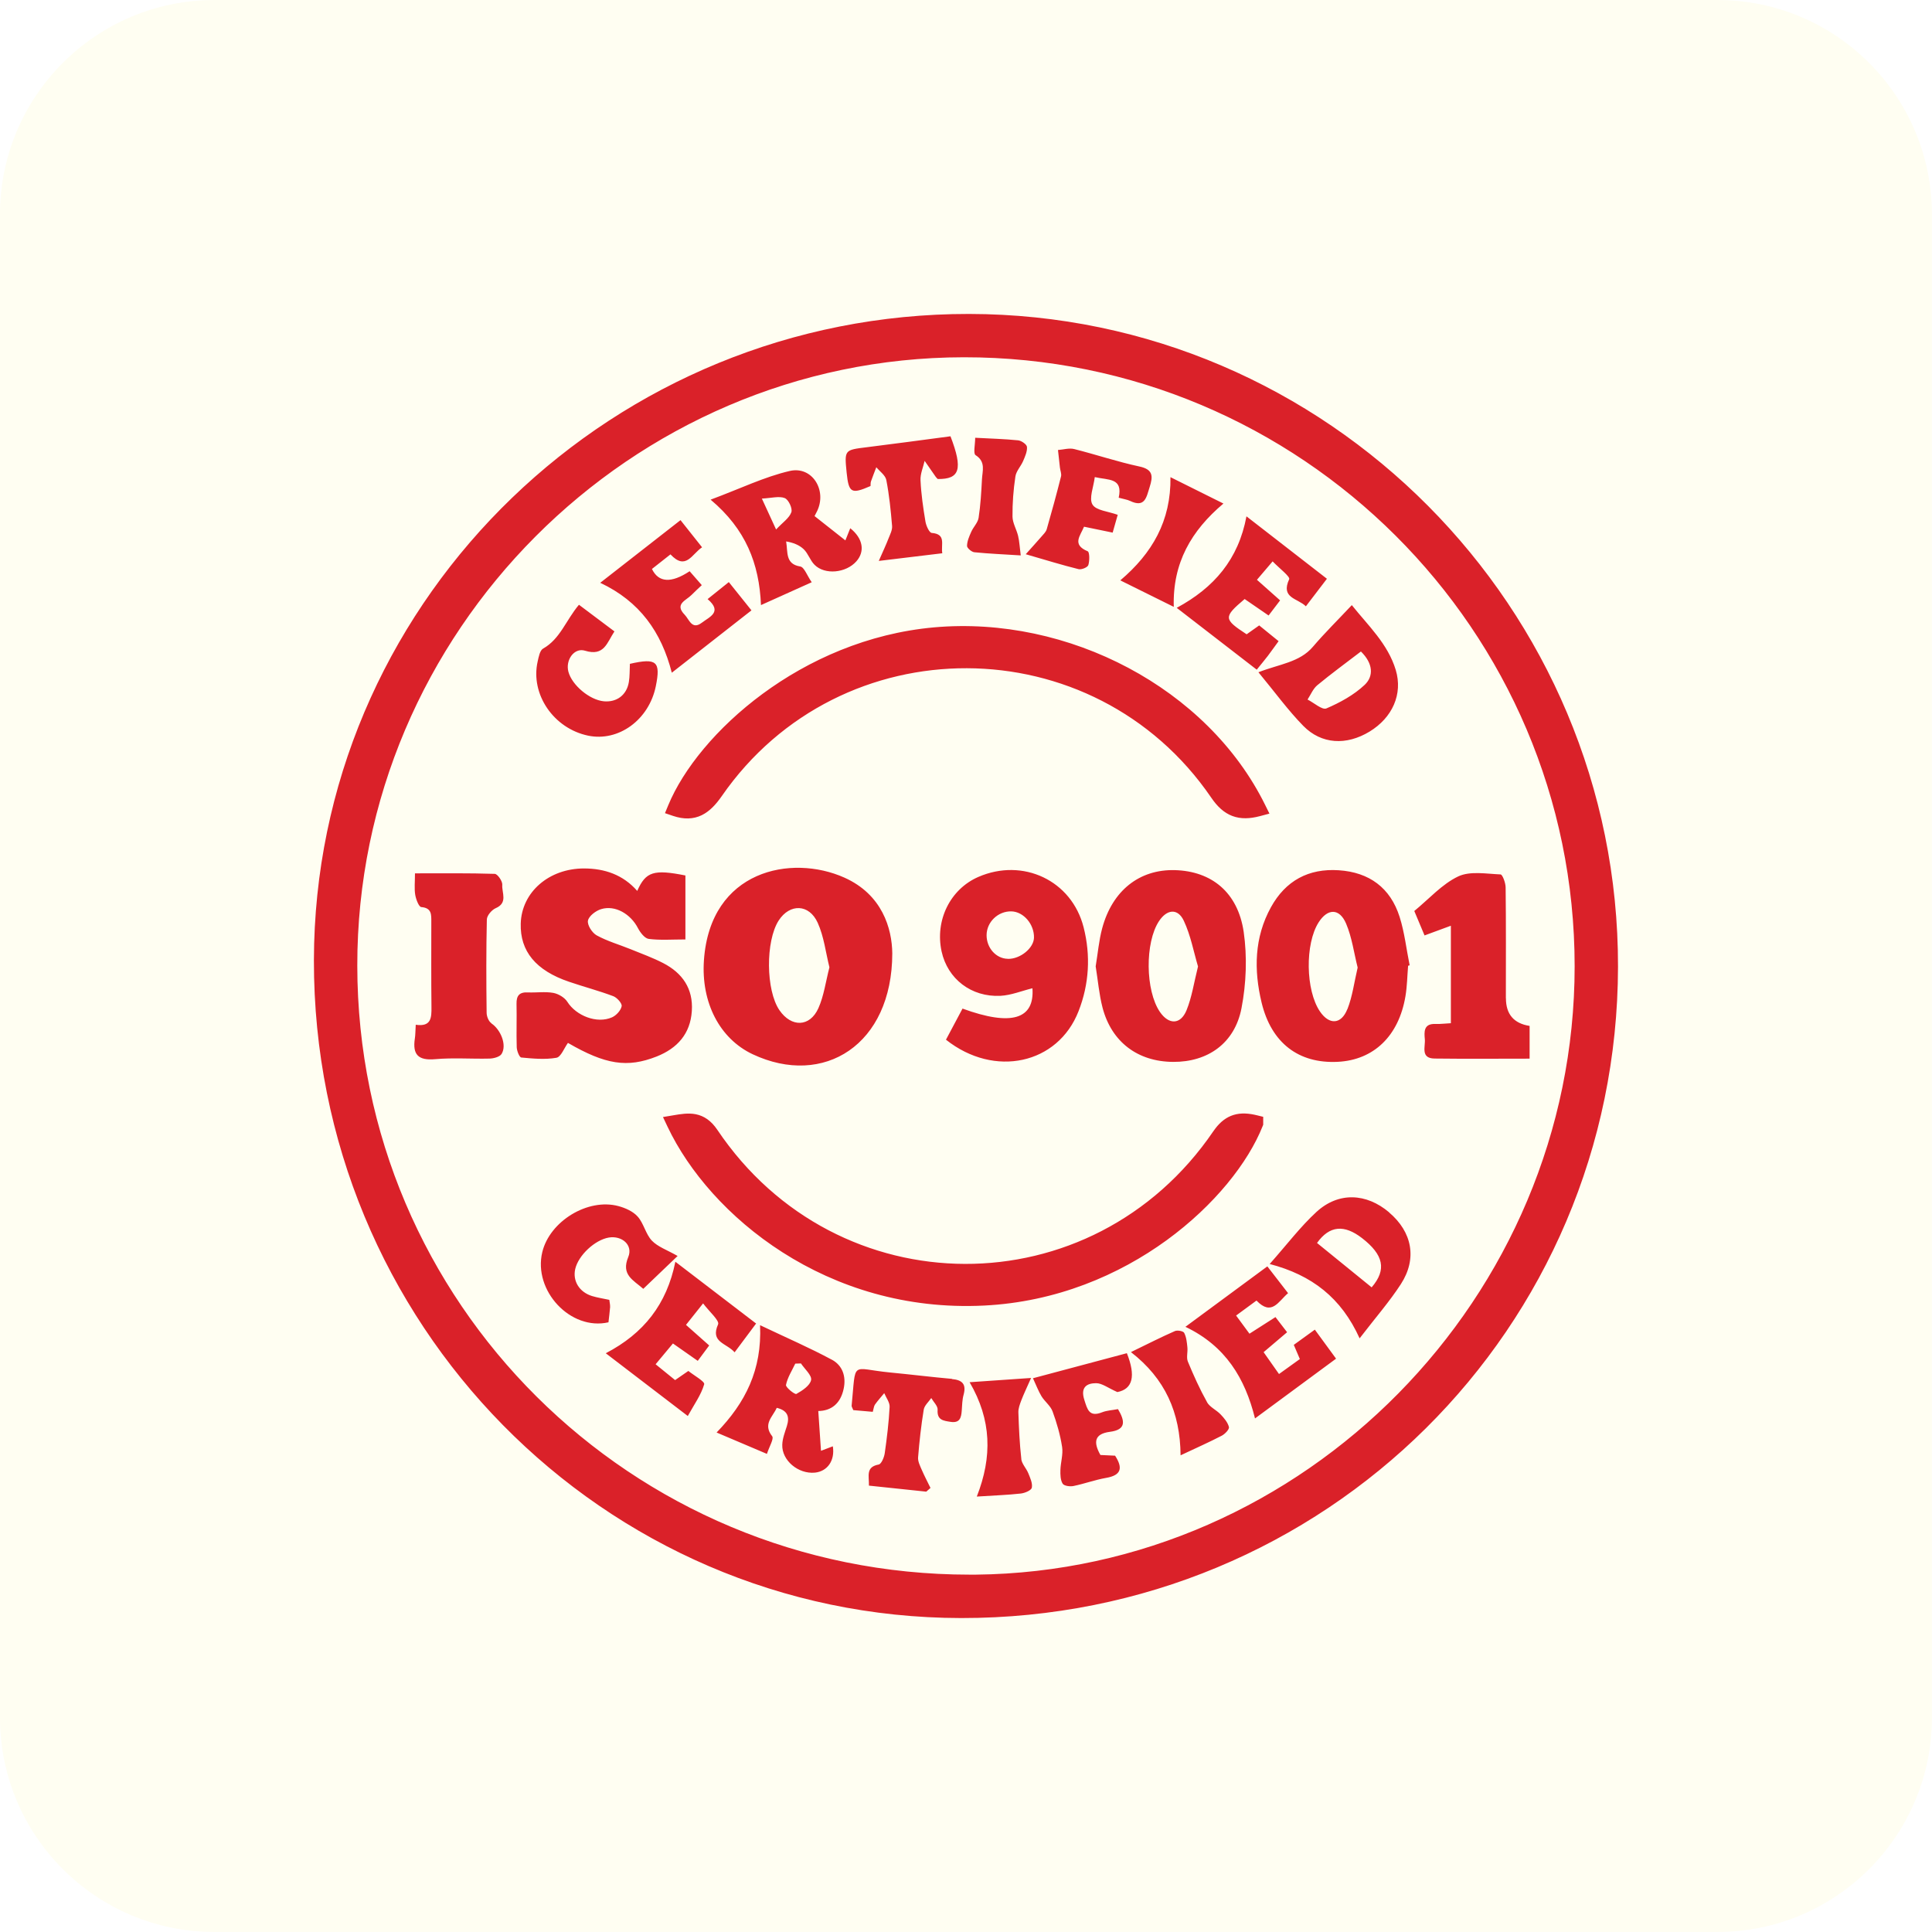
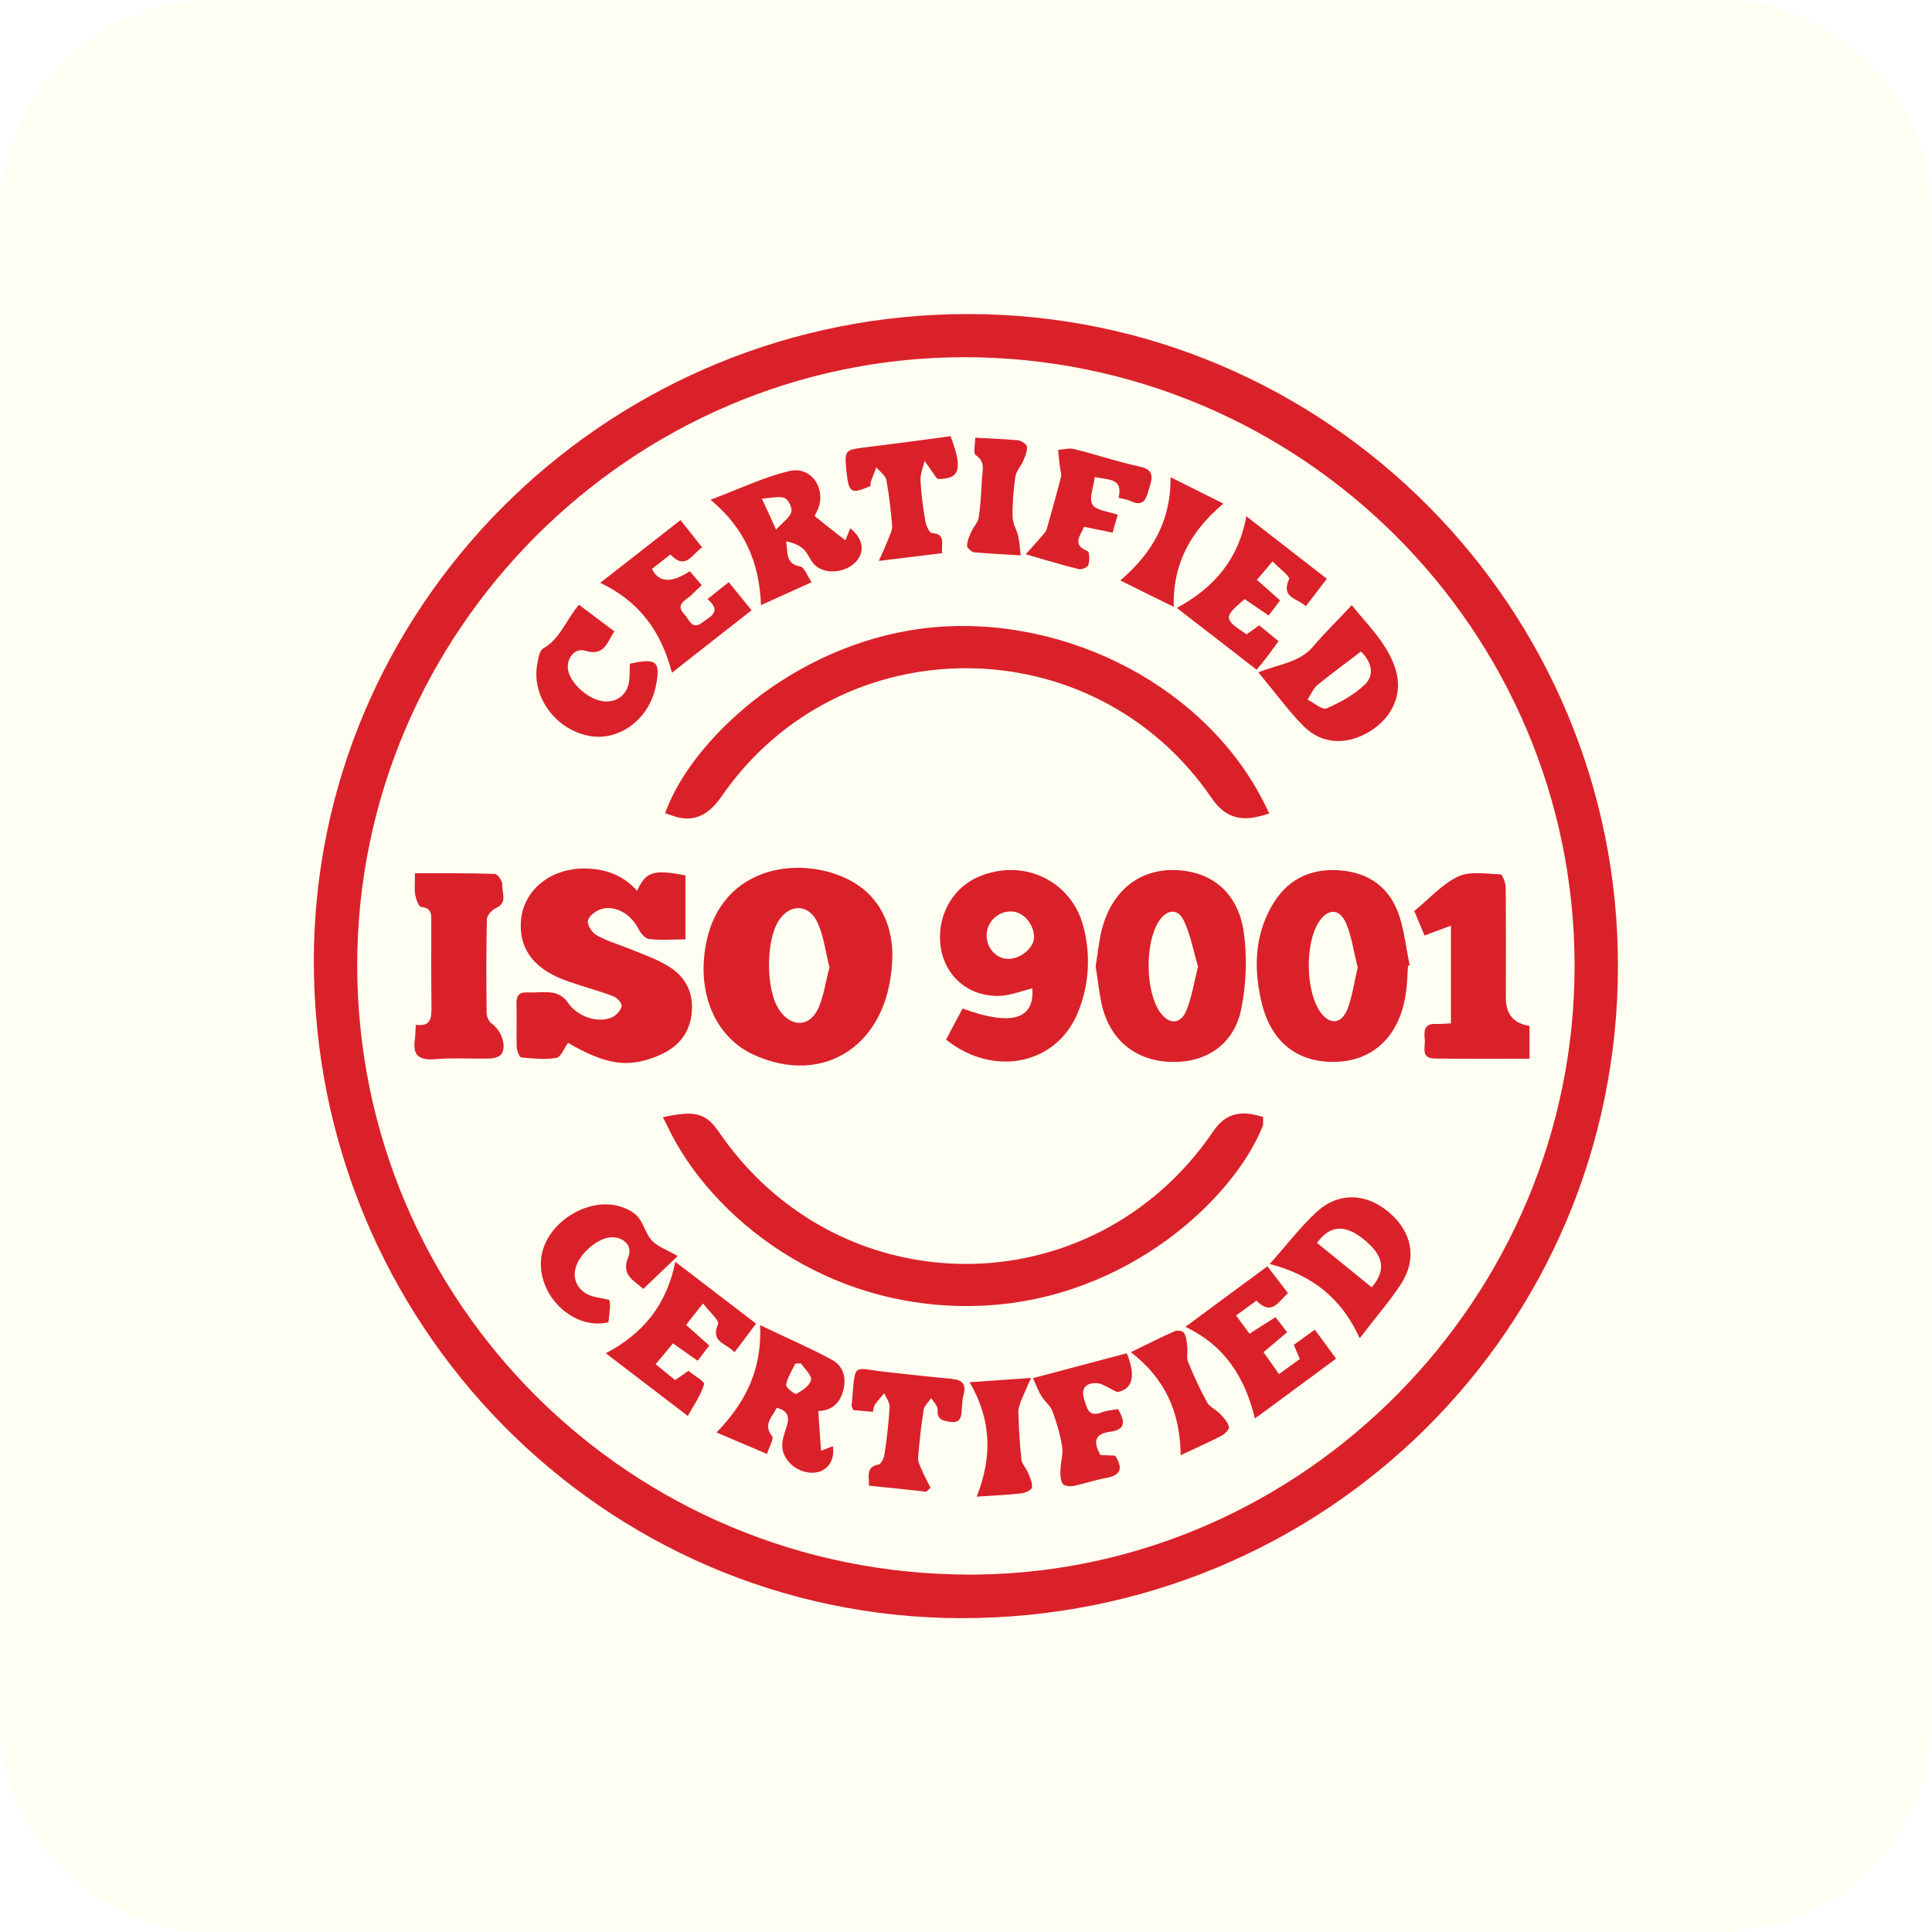
<svg xmlns="http://www.w3.org/2000/svg" width="90" height="90" viewBox="0 0 90 90" fill="none">
-   <rect x="-0.002" width="90" height="90" rx="10" fill="#FFFEF2" />
-   <path d="M45.144 14.625C61.821 14.646 75.4 28.305 75.373 45.033C75.346 61.897 61.727 75.396 44.774 75.375C28.082 75.354 14.599 61.643 14.623 44.738L14.634 43.962C15.076 27.7 28.617 14.604 45.144 14.625ZM44.898 16.643C29.377 16.66 16.629 29.445 16.644 44.984C16.655 60.687 29.392 73.353 45.17 73.353H45.459C60.762 73.192 73.353 60.438 73.353 45.012C73.355 29.357 60.588 16.625 44.898 16.643ZM48.032 64.191C47.817 64.677 47.682 64.956 47.574 65.24C47.508 65.417 47.434 65.612 47.44 65.795C47.464 66.517 47.496 67.243 47.577 67.962L47.574 67.965C47.601 68.196 47.81 68.4 47.903 68.631C47.99 68.847 48.107 69.098 48.066 69.302C48.041 69.428 47.742 69.553 47.556 69.574C46.944 69.643 46.327 69.662 45.503 69.716C46.231 67.86 46.193 66.145 45.168 64.389C46.187 64.317 46.984 64.263 48.032 64.191ZM39.672 65.486C39.885 63.337 39.603 63.754 41.448 63.934C42.413 64.026 43.379 64.147 44.347 64.233V64.242C44.82 64.284 45.023 64.473 44.889 64.968C44.823 65.204 44.82 65.459 44.802 65.708C44.778 66.041 44.715 66.304 44.277 66.235C43.942 66.181 43.645 66.154 43.678 65.672C43.69 65.498 43.487 65.309 43.382 65.126C43.259 65.306 43.064 65.471 43.031 65.666C42.911 66.4 42.828 67.147 42.768 67.89C42.753 68.079 42.861 68.289 42.941 68.475C43.064 68.759 43.211 69.035 43.346 69.314C43.28 69.37 43.213 69.43 43.148 69.487C42.27 69.394 41.391 69.302 40.478 69.206C40.49 68.756 40.316 68.337 40.934 68.223C41.059 68.198 41.188 67.887 41.215 67.695C41.317 66.979 41.404 66.259 41.442 65.54C41.454 65.333 41.281 65.114 41.191 64.898C41.048 65.075 40.892 65.243 40.76 65.429C40.709 65.501 40.702 65.609 40.657 65.768C40.334 65.738 40.026 65.713 39.75 65.689C39.705 65.576 39.669 65.528 39.672 65.486ZM52.494 63.037C52.917 64.104 52.769 64.708 52.05 64.848C51.61 64.653 51.337 64.434 51.062 64.434C50.621 64.434 50.327 64.629 50.51 65.204C50.654 65.66 50.738 66.029 51.343 65.789C51.565 65.702 51.819 65.693 52.08 65.642C52.401 66.184 52.481 66.601 51.702 66.7C50.986 66.793 50.92 67.174 51.262 67.779C51.471 67.788 51.709 67.8 51.945 67.811C52.311 68.378 52.245 68.723 51.525 68.846C51.013 68.936 50.519 69.119 50.007 69.224C49.845 69.257 49.569 69.221 49.503 69.116C49.398 68.948 49.392 68.696 49.398 68.483C49.407 68.124 49.531 67.752 49.477 67.404C49.39 66.841 49.23 66.284 49.032 65.747C48.936 65.486 48.67 65.291 48.518 65.045C48.374 64.808 48.278 64.545 48.119 64.204C49.639 63.8 51.046 63.423 52.494 63.037ZM35.407 61.732C36.663 62.329 37.73 62.791 38.749 63.34H38.752C39.246 63.607 39.426 64.116 39.3 64.7C39.153 65.387 38.724 65.722 38.119 65.731C38.164 66.397 38.203 66.97 38.245 67.584C38.386 67.53 38.587 67.455 38.797 67.374C38.902 68.042 38.542 68.543 37.961 68.601C37.188 68.675 36.415 68.034 36.441 67.3C36.45 67.009 36.565 66.718 36.654 66.436C36.789 66.005 36.702 65.708 36.184 65.582C35.995 66.007 35.525 66.337 35.971 66.906C36.061 67.02 35.837 67.384 35.726 67.728C34.95 67.399 34.251 67.101 33.382 66.732C34.721 65.351 35.5 63.816 35.407 61.732ZM54.733 62.006C54.849 61.955 55.122 62.006 55.164 62.09C55.266 62.288 55.29 62.533 55.313 62.764C55.337 62.986 55.257 63.235 55.335 63.427C55.602 64.071 55.889 64.71 56.228 65.316H56.225C56.357 65.552 56.666 65.681 56.863 65.891C57.025 66.061 57.195 66.263 57.249 66.478C57.273 66.584 57.064 66.802 56.914 66.88C56.348 67.174 55.763 67.434 54.996 67.794C54.978 65.798 54.277 64.221 52.683 62.986C53.486 62.597 54.1 62.282 54.733 62.006ZM60.003 60.24C59.548 60.627 59.245 61.325 58.532 60.585C58.224 60.813 57.93 61.028 57.582 61.283C57.807 61.589 57.992 61.841 58.205 62.129C58.625 61.859 58.994 61.625 59.416 61.355C59.596 61.589 59.757 61.799 59.958 62.06C59.596 62.368 59.263 62.651 58.864 62.989C59.095 63.319 59.317 63.63 59.581 64.008C59.932 63.756 60.225 63.543 60.552 63.31C60.453 63.077 60.369 62.885 60.27 62.649C60.594 62.416 60.888 62.203 61.25 61.94C61.589 62.404 61.892 62.815 62.239 63.292C60.999 64.206 59.82 65.075 58.463 66.076C57.998 64.2 57.09 62.701 55.221 61.808C56.59 60.794 57.786 59.916 59.038 58.993C59.38 59.434 59.676 59.821 60.003 60.24ZM35.222 61.655C34.898 62.087 34.598 62.492 34.224 62.992L34.221 62.995C33.834 62.558 33.077 62.533 33.451 61.694C33.529 61.523 33.035 61.094 32.753 60.717C32.385 61.178 32.187 61.427 31.956 61.718C32.322 62.041 32.648 62.332 33.037 62.677C32.86 62.917 32.69 63.142 32.504 63.394C32.102 63.112 31.761 62.872 31.348 62.584C31.087 62.899 30.841 63.193 30.541 63.553C30.865 63.814 31.147 64.044 31.449 64.29C31.653 64.146 31.833 64.026 32.066 63.864C32.318 64.068 32.839 64.355 32.804 64.484C32.663 64.973 32.346 65.411 32.04 65.963C30.749 64.974 29.57 64.071 28.219 63.04C29.984 62.12 31.059 60.765 31.461 58.777C32.794 59.797 33.954 60.687 35.222 61.655ZM37.047 63.523C36.891 63.852 36.684 64.17 36.615 64.515C36.591 64.626 37.026 64.973 37.098 64.935C37.373 64.782 37.733 64.545 37.784 64.287C37.826 64.068 37.484 63.774 37.311 63.514C37.224 63.517 37.134 63.523 37.047 63.523ZM61.325 56.457C62.35 55.516 63.647 55.573 64.714 56.478L64.711 56.481C65.784 57.39 66.026 58.633 65.259 59.817C64.737 60.624 64.094 61.359 63.336 62.345C62.479 60.453 61.115 59.398 59.147 58.882C59.967 57.956 60.585 57.137 61.325 56.457ZM25.262 58.328C25.609 56.889 27.383 55.801 28.81 56.185C29.133 56.272 29.495 56.433 29.708 56.676C29.99 56.993 30.077 57.488 30.367 57.794C30.646 58.085 31.078 58.229 31.566 58.508C30.925 59.122 30.46 59.566 29.966 60.039C29.502 59.629 28.92 59.389 29.268 58.553C29.495 57.998 28.971 57.548 28.359 57.65C27.709 57.761 26.943 58.478 26.796 59.116C26.67 59.671 26.985 60.192 27.581 60.375C27.839 60.453 28.105 60.492 28.384 60.552C28.399 60.684 28.426 60.78 28.42 60.873H28.423C28.402 61.119 28.372 61.364 28.345 61.598C26.577 62.002 24.828 60.124 25.262 58.328ZM57.455 51.941C57.816 51.828 58.19 51.865 58.56 51.956L58.845 52.026V52.395L58.818 52.462C58.147 54.151 56.574 56.153 54.35 57.772C52.119 59.395 49.207 60.651 45.84 60.818C38.519 61.184 33.056 56.625 31.096 52.484L30.884 52.036L31.372 51.954C31.686 51.901 32.055 51.836 32.409 51.905C32.797 51.982 33.129 52.206 33.414 52.629L33.415 52.63C38.996 60.931 50.889 60.967 56.523 52.697L56.623 52.56C56.86 52.252 57.132 52.043 57.455 51.941ZM63.446 57.674C62.622 57.038 61.936 57.084 61.352 57.902C62.227 58.613 63.066 59.293 63.898 59.971V59.968C64.609 59.141 64.45 58.45 63.446 57.674ZM32.792 44.73C33.086 40.528 36.867 39.779 39.333 40.882C41.098 41.67 41.553 43.253 41.566 44.41C41.562 48.669 38.371 50.669 35.061 49.11C33.529 48.388 32.654 46.706 32.792 44.73ZM27.212 40.456C28.168 40.459 29.022 40.747 29.685 41.502C30.083 40.603 30.452 40.489 31.929 40.783V43.763C31.305 43.763 30.757 43.807 30.221 43.738C30.032 43.714 29.825 43.441 29.717 43.234C29.378 42.578 28.659 42.15 28.003 42.351C27.754 42.426 27.431 42.671 27.389 42.887C27.35 43.09 27.583 43.456 27.796 43.573C28.293 43.846 28.854 44.005 29.385 44.221C29.891 44.428 30.409 44.614 30.895 44.865C31.788 45.327 32.297 46.053 32.228 47.096C32.16 48.16 31.551 48.834 30.592 49.215C29.22 49.757 28.198 49.592 26.457 48.582C26.278 48.828 26.133 49.236 25.921 49.275C25.39 49.368 24.827 49.314 24.284 49.263C24.194 49.253 24.077 48.954 24.071 48.783C24.05 48.112 24.078 47.437 24.062 46.763C24.054 46.382 24.195 46.212 24.584 46.23C24.98 46.248 25.39 46.184 25.776 46.253C26.016 46.298 26.304 46.469 26.43 46.67C26.84 47.317 27.805 47.704 28.513 47.39C28.707 47.303 28.92 47.072 28.959 46.874C28.986 46.742 28.743 46.472 28.569 46.406C27.892 46.151 27.191 45.968 26.508 45.734C24.959 45.21 24.222 44.31 24.258 43.022C24.3 41.562 25.57 40.453 27.212 40.456ZM62.364 40.54C63.785 40.633 64.768 41.355 65.199 42.71C65.43 43.438 65.514 44.215 65.667 44.968C65.643 44.974 65.619 44.982 65.595 44.988C65.556 45.459 65.55 45.939 65.472 46.403C65.163 48.259 63.995 49.38 62.316 49.464C60.501 49.554 59.224 48.592 58.769 46.7C58.406 45.184 58.427 43.673 59.206 42.261C59.889 41.026 60.956 40.447 62.364 40.54ZM54.733 40.534C56.434 40.582 57.663 41.562 57.936 43.411C58.103 44.568 58.056 45.813 57.834 46.964C57.519 48.603 56.261 49.476 54.651 49.467C53.003 49.458 51.781 48.543 51.361 46.942C51.2 46.319 51.146 45.669 51.041 45.016C51.14 44.422 51.19 43.819 51.343 43.247C51.816 41.484 53.081 40.489 54.733 40.534ZM45.572 40.852C47.649 39.947 49.926 41.011 50.48 43.202C50.813 44.512 50.738 45.843 50.243 47.105C49.284 49.569 46.33 50.228 44.067 48.433C44.337 47.923 44.592 47.449 44.838 46.984C47.115 47.818 48.2 47.479 48.095 46.037C47.6 46.157 47.109 46.362 46.608 46.389C45.242 46.458 44.143 45.597 43.864 44.326C43.547 42.878 44.26 41.424 45.572 40.852ZM19.331 40.684C20.62 40.684 21.836 40.669 23.05 40.708C23.179 40.714 23.409 41.049 23.398 41.214C23.367 41.58 23.673 42.057 23.092 42.306C22.906 42.387 22.682 42.65 22.679 42.833C22.646 44.278 22.651 45.729 22.669 47.177C22.669 47.344 22.762 47.581 22.891 47.665L22.888 47.671C23.322 47.959 23.622 48.678 23.367 49.095C23.283 49.233 23.002 49.307 22.811 49.313C21.963 49.334 21.108 49.266 20.266 49.341C19.484 49.41 19.212 49.128 19.325 48.382C19.352 48.211 19.349 48.034 19.367 47.737C20.092 47.842 20.105 47.41 20.099 46.913C20.084 45.588 20.092 44.266 20.092 42.941C20.092 42.606 20.116 42.297 19.625 42.255C19.511 42.246 19.379 41.894 19.343 41.685C19.295 41.397 19.331 41.094 19.331 40.684ZM67.929 40.827C68.483 40.566 69.241 40.707 69.903 40.734C69.993 40.74 70.138 41.13 70.138 41.343C70.159 43.06 70.149 44.781 70.149 46.502H70.152C70.152 47.247 70.52 47.677 71.255 47.791V49.316C69.751 49.316 68.288 49.329 66.826 49.311C66.161 49.301 66.407 48.756 66.374 48.408C66.343 48.085 66.323 47.725 66.772 47.701H67.034C67.202 47.696 67.378 47.676 67.587 47.665V43.124C67.18 43.274 66.817 43.408 66.361 43.576C66.191 43.172 66.033 42.794 65.883 42.438C66.578 41.868 67.177 41.184 67.929 40.827ZM38.093 42.989C37.691 42.099 36.789 42.087 36.276 42.878C35.656 43.84 35.675 46.136 36.31 47.06C36.864 47.866 37.724 47.851 38.123 46.967C38.381 46.391 38.464 45.735 38.638 45.061C38.464 44.365 38.383 43.631 38.093 42.989ZM55.145 42.89C54.867 42.3 54.361 42.351 53.992 42.908C53.33 43.907 53.354 46.148 54.034 47.141C54.448 47.743 54.996 47.74 55.274 47.06C55.523 46.448 55.619 45.777 55.808 45.022C55.604 44.335 55.466 43.57 55.145 42.89ZM62.706 43.024C62.397 42.3 61.846 42.312 61.43 42.962C60.786 43.963 60.818 46.136 61.489 47.119C61.918 47.752 62.481 47.731 62.766 47.006H62.77C63.003 46.412 63.083 45.762 63.245 45.072C63.074 44.401 62.982 43.672 62.706 43.024ZM47.115 42.455C46.492 42.44 45.959 42.953 45.959 43.567C45.959 44.161 46.402 44.656 46.947 44.665L46.95 44.668C47.526 44.68 48.152 44.17 48.167 43.685C48.182 43.055 47.682 42.47 47.115 42.455ZM43.514 29.225C49.764 28.667 56.247 32.055 58.932 37.49L59.135 37.901L58.691 38.019C58.229 38.141 57.802 38.161 57.405 38.011C57.009 37.861 56.7 37.562 56.428 37.163C50.952 29.149 39.145 29.111 33.622 37.087L33.621 37.088C33.363 37.459 33.069 37.789 32.691 37.974C32.292 38.167 31.851 38.175 31.357 38.009L30.977 37.88L31.13 37.51C31.827 35.827 33.386 33.898 35.523 32.323C37.664 30.745 40.413 29.503 43.513 29.225H43.514ZM62.973 28.189C63.728 29.137 64.651 29.988 65.02 31.211C65.358 32.335 64.861 33.433 63.8 34.08C62.724 34.733 61.559 34.679 60.711 33.813C60.004 33.091 59.404 32.261 58.622 31.316C59.605 30.933 60.54 30.857 61.16 30.129C61.715 29.479 62.325 28.879 62.973 28.189ZM28.623 29.413C28.273 29.938 28.15 30.588 27.251 30.312C26.742 30.157 26.334 30.753 26.478 31.292C26.645 31.919 27.464 32.602 28.12 32.668C28.725 32.728 29.196 32.38 29.295 31.769C29.34 31.502 29.328 31.226 29.343 30.924C30.595 30.639 30.784 30.813 30.55 31.967C30.232 33.532 28.815 34.565 27.395 34.269C25.789 33.933 24.701 32.341 25.046 30.816C25.094 30.603 25.148 30.297 25.301 30.213C26.095 29.766 26.362 28.894 26.97 28.172C27.53 28.591 28.054 28.988 28.623 29.413ZM63.397 30.349C62.693 30.888 62.01 31.386 61.363 31.922C61.166 32.087 61.058 32.362 60.911 32.587C61.208 32.737 61.591 33.085 61.789 33.001C62.427 32.728 63.072 32.374 63.572 31.903C64 31.496 63.965 30.906 63.397 30.349ZM32.705 25.495C32.226 25.813 31.952 26.592 31.233 25.825C30.934 26.062 30.646 26.289 30.37 26.505C30.68 27.142 31.265 27.178 32.126 26.61C32.3 26.808 32.477 27.009 32.692 27.258C32.519 27.423 32.36 27.566 32.21 27.719C31.958 27.974 31.407 28.139 31.895 28.637C32.108 28.856 32.231 29.361 32.695 29.008C33.052 28.735 33.67 28.511 32.963 27.908C33.319 27.623 33.604 27.395 33.951 27.116C34.299 27.551 34.619 27.95 35.006 28.433C33.792 29.383 32.626 30.297 31.296 31.337V31.34C30.81 29.44 29.801 28.016 27.961 27.149C29.303 26.103 30.476 25.187 31.701 24.23C32.058 24.68 32.364 25.064 32.705 25.495ZM61.813 26.961C61.469 27.414 61.169 27.803 60.833 28.244C60.447 27.863 59.647 27.869 60.055 26.982C60.108 26.861 59.599 26.478 59.284 26.151C59.008 26.475 58.795 26.724 58.553 27.009C58.936 27.351 59.263 27.641 59.632 27.968C59.44 28.216 59.281 28.426 59.096 28.672C58.691 28.393 58.331 28.145 57.98 27.905C56.986 28.75 56.989 28.838 58.073 29.548C58.247 29.425 58.437 29.29 58.658 29.134C58.958 29.377 59.242 29.608 59.562 29.868C59.374 30.123 59.221 30.342 59.06 30.555C58.91 30.75 58.751 30.939 58.544 31.196C57.337 30.265 56.163 29.356 54.816 28.316C56.558 27.375 57.69 26.06 58.065 24.053C59.41 25.096 60.585 26.008 61.813 26.961ZM54.816 28.316L54.813 28.318V28.316L54.816 28.316ZM56.992 23.457C55.497 24.719 54.619 26.22 54.679 28.27C53.762 27.815 53.075 27.477 52.188 27.036C53.675 25.774 54.552 24.269 54.525 22.228C55.448 22.686 56.132 23.028 56.992 23.457ZM36.792 21.939C37.835 21.7 38.536 22.839 38.062 23.814C38.012 23.918 37.954 24.02 37.945 24.041C38.443 24.437 38.892 24.787 39.381 25.174C39.444 25.018 39.522 24.82 39.608 24.607C40.205 25.084 40.301 25.687 39.894 26.148C39.411 26.694 38.428 26.793 37.945 26.311C37.739 26.107 37.649 25.786 37.44 25.585C37.233 25.387 36.945 25.276 36.621 25.222C36.708 25.722 36.573 26.275 37.277 26.389C37.466 26.419 37.595 26.811 37.813 27.123C37.005 27.489 36.312 27.797 35.452 28.186L35.449 28.184C35.368 26.247 34.737 24.649 33.103 23.276C34.491 22.761 35.608 22.212 36.792 21.939ZM49.285 20.963C49.537 20.945 49.803 20.861 50.037 20.918C51.053 21.173 52.051 21.511 53.072 21.73C53.725 21.867 53.714 22.189 53.555 22.689C53.405 23.157 53.342 23.67 52.641 23.334C52.509 23.271 52.356 23.253 52.113 23.186C52.32 22.249 51.64 22.374 50.999 22.225C50.942 22.692 50.72 23.214 50.891 23.502C51.053 23.78 51.622 23.82 52.068 23.982C51.984 24.278 51.913 24.533 51.832 24.811C51.359 24.716 50.948 24.629 50.498 24.536C50.321 24.968 49.923 25.369 50.669 25.681C50.759 25.72 50.762 26.121 50.699 26.322C50.666 26.43 50.382 26.546 50.247 26.514C49.504 26.331 48.769 26.103 47.783 25.818C48.095 25.468 48.308 25.237 48.512 25C48.605 24.892 48.725 24.781 48.761 24.652C48.995 23.837 49.219 23.018 49.426 22.197C49.459 22.072 49.39 21.919 49.375 21.778C49.342 21.506 49.315 21.236 49.285 20.963ZM44.277 20.324C44.865 21.853 44.715 22.329 43.682 22.314C43.649 22.279 43.612 22.245 43.585 22.206C43.414 21.96 43.244 21.714 43.073 21.469C43.004 21.771 42.866 22.077 42.881 22.374C42.911 23.018 43.005 23.663 43.112 24.302C43.145 24.493 43.288 24.817 43.405 24.826C44.086 24.883 43.826 25.354 43.895 25.773C42.981 25.881 42.105 25.989 40.937 26.13C41.146 25.654 41.278 25.375 41.389 25.087C41.464 24.898 41.572 24.692 41.557 24.503C41.497 23.787 41.425 23.064 41.287 22.357C41.242 22.138 40.984 21.96 40.822 21.766C40.738 21.988 40.649 22.207 40.571 22.432C40.55 22.498 40.559 22.576 40.553 22.642H40.55C39.66 23.031 39.537 22.962 39.441 22.026C39.334 20.954 39.334 20.963 40.376 20.834C41.682 20.672 42.986 20.495 44.277 20.324ZM45.428 20.393C46.147 20.432 46.791 20.447 47.433 20.513C47.585 20.531 47.83 20.701 47.84 20.818C47.858 21.031 47.75 21.269 47.66 21.479C47.555 21.724 47.337 21.946 47.301 22.197C47.208 22.815 47.16 23.442 47.166 24.062C47.169 24.365 47.355 24.659 47.427 24.965C47.487 25.216 47.499 25.478 47.55 25.873C46.759 25.822 46.072 25.795 45.389 25.726C45.26 25.713 45.048 25.53 45.048 25.432C45.051 25.21 45.152 24.982 45.245 24.773C45.344 24.548 45.551 24.35 45.587 24.122C45.677 23.535 45.713 22.932 45.743 22.336C45.761 21.94 45.935 21.514 45.446 21.202C45.33 21.127 45.428 20.71 45.428 20.393ZM36.556 23.202C36.289 23.1 35.941 23.202 35.491 23.226C35.74 23.762 35.908 24.128 36.153 24.665C36.465 24.332 36.768 24.134 36.864 23.861C36.927 23.688 36.732 23.272 36.559 23.205L36.556 23.202Z" fill="#DA2129" />
+   <rect x="0" width="90" height="90" rx="10" fill="#FFFEF2" />
+   <path d="M45.14 14.63C61.82 14.65 75.4 28.3 75.37 45.03C75.35 61.9 61.73 75.4 44.77 75.38C28.08 75.35 14.6 61.64 14.62 44.74L14.63 43.96C15.08 27.7 28.62 14.6 45.14 14.63ZM44.9 16.64C29.38 16.66 16.63 29.45 16.64 44.98C16.66 60.69 29.39 73.35 45.17 73.35H45.46C60.76 73.19 73.35 60.44 73.35 45.01C73.36 29.36 60.59 16.63 44.9 16.64ZM48.03 64.19C47.82 64.68 47.68 64.96 47.57 65.24C47.51 65.42 47.43 65.61 47.44 65.79C47.46 66.52 47.5 67.24 47.58 67.96L47.57 67.96C47.6 68.2 47.81 68.4 47.9 68.63C47.99 68.85 48.11 69.1 48.07 69.3C48.04 69.43 47.74 69.55 47.56 69.57C46.94 69.64 46.33 69.66 45.5 69.72C46.23 67.86 46.19 66.15 45.17 64.39C46.19 64.32 46.98 64.26 48.03 64.19ZM39.67 65.49C39.88 63.34 39.6 63.75 41.45 63.93C42.41 64.03 43.38 64.15 44.35 64.23V64.24C44.82 64.28 45.02 64.47 44.89 64.97C44.82 65.2 44.82 65.46 44.8 65.71C44.78 66.04 44.71 66.3 44.28 66.24C43.94 66.18 43.64 66.15 43.68 65.67C43.69 65.5 43.49 65.31 43.38 65.13C43.26 65.31 43.06 65.47 43.03 65.67C42.91 66.4 42.83 67.15 42.77 67.89C42.75 68.08 42.86 68.29 42.94 68.47C43.06 68.76 43.21 69.03 43.35 69.31C43.28 69.37 43.21 69.43 43.15 69.49C42.27 69.39 41.39 69.3 40.48 69.21C40.49 68.76 40.32 68.34 40.93 68.22C41.06 68.2 41.19 67.89 41.21 67.7C41.32 66.98 41.4 66.26 41.44 65.54C41.45 65.33 41.28 65.11 41.19 64.9C41.05 65.08 40.89 65.24 40.76 65.43C40.71 65.5 40.7 65.61 40.66 65.77C40.33 65.74 40.03 65.71 39.75 65.69C39.71 65.58 39.67 65.53 39.67 65.49ZM52.49 63.04C52.92 64.1 52.77 64.71 52.05 64.85C51.61 64.65 51.34 64.43 51.06 64.43C50.62 64.43 50.33 64.63 50.51 65.2C50.65 65.66 50.74 66.03 51.34 65.79C51.56 65.7 51.82 65.69 52.08 65.64C52.4 66.18 52.48 66.6 51.7 66.7C50.99 66.79 50.92 67.17 51.26 67.78C51.47 67.79 51.71 67.8 51.95 67.81C52.31 68.38 52.24 68.72 51.53 68.85C51.01 68.94 50.52 69.12 50.01 69.22C49.85 69.26 49.57 69.22 49.5 69.12C49.4 68.95 49.39 68.7 49.4 68.48C49.41 68.12 49.53 67.75 49.48 67.4C49.39 66.84 49.23 66.28 49.03 65.75C48.94 65.49 48.67 65.29 48.52 65.04C48.37 64.81 48.28 64.55 48.12 64.2C49.64 63.8 51.05 63.42 52.49 63.04ZM35.41 61.73C36.66 62.33 37.73 62.79 38.75 63.34H38.75C39.25 63.61 39.43 64.12 39.3 64.7C39.15 65.39 38.72 65.72 38.12 65.73C38.16 66.4 38.2 66.97 38.25 67.58C38.39 67.53 38.59 67.45 38.8 67.37C38.9 68.04 38.54 68.54 37.96 68.6C37.19 68.68 36.41 68.03 36.44 67.3C36.45 67.01 36.56 66.72 36.65 66.44C36.79 66 36.7 65.71 36.18 65.58C35.99 66.01 35.52 66.34 35.97 66.91C36.06 67.02 35.84 67.38 35.73 67.73C34.95 67.4 34.25 67.1 33.38 66.73C34.72 65.35 35.5 63.82 35.41 61.73ZM54.73 62.01C54.85 61.95 55.12 62.01 55.16 62.09C55.27 62.29 55.29 62.53 55.31 62.76C55.34 62.99 55.26 63.23 55.34 63.43C55.6 64.07 55.89 64.71 56.23 65.32H56.22C56.36 65.55 56.67 65.68 56.86 65.89C57.03 66.06 57.2 66.26 57.25 66.48C57.27 66.58 57.06 66.8 56.91 66.88C56.35 67.17 55.76 67.43 55 67.79C54.98 65.8 54.28 64.22 52.68 62.99C53.49 62.6 54.1 62.28 54.73 62.01ZM60 60.24C59.55 60.63 59.25 61.32 58.53 60.59C58.22 60.81 57.93 61.03 57.58 61.28C57.81 61.59 57.99 61.84 58.21 62.13C58.62 61.86 58.99 61.63 59.42 61.36C59.6 61.59 59.76 61.8 59.96 62.06C59.6 62.37 59.26 62.65 58.86 62.99C59.09 63.32 59.32 63.63 59.58 64.01C59.93 63.76 60.23 63.54 60.55 63.31C60.45 63.08 60.37 62.89 60.27 62.65C60.59 62.42 60.89 62.2 61.25 61.94C61.59 62.4 61.89 62.82 62.24 63.29C61 64.21 59.82 65.08 58.46 66.08C58 64.2 57.09 62.7 55.22 61.81C56.59 60.79 57.79 59.92 59.04 58.99C59.38 59.43 59.68 59.82 60 60.24ZM35.22 61.66C34.9 62.09 34.6 62.49 34.22 62.99L34.22 63C33.83 62.56 33.08 62.53 33.45 61.69C33.53 61.52 33.03 61.09 32.75 60.72C32.38 61.18 32.19 61.43 31.96 61.72C32.32 62.04 32.65 62.33 33.04 62.68C32.86 62.92 32.69 63.14 32.5 63.39C32.1 63.11 31.76 62.87 31.35 62.58C31.09 62.9 30.84 63.19 30.54 63.55C30.86 63.81 31.15 64.04 31.45 64.29C31.65 64.15 31.83 64.03 32.07 63.86C32.32 64.07 32.84 64.36 32.8 64.48C32.66 64.97 32.35 65.41 32.04 65.96C30.75 64.97 29.57 64.07 28.22 63.04C29.98 62.12 31.06 60.76 31.46 58.78C32.79 59.8 33.95 60.69 35.22 61.66ZM37.05 63.52C36.89 63.85 36.68 64.17 36.62 64.51C36.59 64.63 37.03 64.97 37.1 64.93C37.37 64.78 37.73 64.54 37.78 64.29C37.83 64.07 37.48 63.77 37.31 63.51C37.22 63.52 37.13 63.52 37.05 63.52ZM61.33 56.46C62.35 55.52 63.65 55.57 64.71 56.48L64.71 56.48C65.78 57.39 66.03 58.63 65.26 59.82C64.74 60.62 64.09 61.36 63.34 62.34C62.48 60.45 61.12 59.4 59.15 58.88C59.97 57.96 60.59 57.14 61.33 56.46ZM25.26 58.33C25.61 56.89 27.38 55.8 28.81 56.18C29.13 56.27 29.5 56.43 29.71 56.68C29.99 56.99 30.08 57.49 30.37 57.79C30.65 58.08 31.08 58.23 31.57 58.51C30.93 59.12 30.46 59.57 29.97 60.04C29.5 59.63 28.92 59.39 29.27 58.55C29.5 58 28.97 57.55 28.36 57.65C27.71 57.76 26.94 58.48 26.8 59.12C26.67 59.67 26.98 60.19 27.58 60.38C27.84 60.45 28.11 60.49 28.38 60.55C28.4 60.68 28.43 60.78 28.42 60.87H28.42C28.4 61.12 28.37 61.36 28.34 61.6C26.58 62 24.83 60.12 25.26 58.33ZM57.46 51.94C57.82 51.83 58.19 51.86 58.56 51.96L58.84 52.03V52.4L58.82 52.46C58.15 54.15 56.57 56.15 54.35 57.77C52.12 59.39 49.21 60.65 45.84 60.82C38.52 61.18 33.06 56.63 31.1 52.48L30.88 52.04L31.37 51.95C31.69 51.9 32.05 51.84 32.41 51.91C32.8 51.98 33.13 52.21 33.41 52.63L33.42 52.63C39 60.93 50.89 60.97 56.52 52.7L56.62 52.56C56.86 52.25 57.13 52.04 57.46 51.94ZM63.45 57.67C62.62 57.04 61.94 57.08 61.35 57.9C62.23 58.61 63.07 59.29 63.9 59.97V59.97C64.61 59.14 64.45 58.45 63.45 57.67ZM32.79 44.73C33.09 40.53 36.87 39.78 39.33 40.88C41.1 41.67 41.55 43.25 41.57 44.41C41.56 48.67 38.37 50.67 35.06 49.11C33.53 48.39 32.65 46.71 32.79 44.73ZM27.21 40.46C28.17 40.46 29.02 40.75 29.68 41.5C30.08 40.6 30.45 40.49 31.93 40.78V43.76C31.31 43.76 30.76 43.81 30.22 43.74C30.03 43.71 29.82 43.44 29.72 43.23C29.38 42.58 28.66 42.15 28 42.35C27.75 42.43 27.43 42.67 27.39 42.89C27.35 43.09 27.58 43.46 27.8 43.57C28.29 43.85 28.85 44 29.38 44.22C29.89 44.43 30.41 44.61 30.89 44.87C31.79 45.33 32.3 46.05 32.23 47.1C32.16 48.16 31.55 48.83 30.59 49.21C29.22 49.76 28.2 49.59 26.46 48.58C26.28 48.83 26.13 49.24 25.92 49.28C25.39 49.37 24.83 49.31 24.28 49.26C24.19 49.25 24.08 48.95 24.07 48.78C24.05 48.11 24.08 47.44 24.06 46.76C24.05 46.38 24.19 46.21 24.58 46.23C24.98 46.25 25.39 46.18 25.78 46.25C26.02 46.3 26.3 46.47 26.43 46.67C26.84 47.32 27.81 47.7 28.51 47.39C28.71 47.3 28.92 47.07 28.96 46.87C28.99 46.74 28.74 46.47 28.57 46.41C27.89 46.15 27.19 45.97 26.51 45.73C24.96 45.21 24.22 44.31 24.26 43.02C24.3 41.56 25.57 40.45 27.21 40.46ZM62.36 40.54C63.78 40.63 64.77 41.36 65.2 42.71C65.43 43.44 65.51 44.22 65.67 44.97C65.64 44.97 65.62 44.98 65.59 44.99C65.56 45.46 65.55 45.94 65.47 46.4C65.16 48.26 63.99 49.38 62.32 49.46C60.5 49.55 59.22 48.59 58.77 46.7C58.41 45.18 58.43 43.67 59.21 42.26C59.89 41.03 60.96 40.45 62.36 40.54ZM54.73 40.53C56.43 40.58 57.66 41.56 57.94 43.41C58.1 44.57 58.06 45.81 57.83 46.96C57.52 48.6 56.26 49.48 54.65 49.47C53 49.46 51.78 48.54 51.36 46.94C51.2 46.32 51.15 45.67 51.04 45.02C51.14 44.42 51.19 43.82 51.34 43.25C51.82 41.48 53.08 40.49 54.73 40.53ZM45.57 40.85C47.65 39.95 49.93 41.01 50.48 43.2C50.81 44.51 50.74 45.84 50.24 47.1C49.28 49.57 46.33 50.23 44.07 48.43C44.34 47.92 44.59 47.45 44.84 46.98C47.12 47.82 48.2 47.48 48.09 46.04C47.6 46.16 47.11 46.36 46.61 46.39C45.24 46.46 44.14 45.6 43.86 44.33C43.55 42.88 44.26 41.42 45.57 40.85ZM19.33 40.68C20.62 40.68 21.84 40.67 23.05 40.71C23.18 40.71 23.41 41.05 23.4 41.21C23.37 41.58 23.67 42.06 23.09 42.31C22.91 42.39 22.68 42.65 22.68 42.83C22.65 44.28 22.65 45.73 22.67 47.18C22.67 47.34 22.76 47.58 22.89 47.67L22.89 47.67C23.32 47.96 23.62 48.68 23.37 49.09C23.28 49.23 23 49.31 22.81 49.31C21.96 49.33 21.11 49.27 20.27 49.34C19.48 49.41 19.21 49.13 19.33 48.38C19.35 48.21 19.35 48.03 19.37 47.74C20.09 47.84 20.1 47.41 20.1 46.91C20.08 45.59 20.09 44.27 20.09 42.94C20.09 42.61 20.12 42.3 19.63 42.25C19.51 42.25 19.38 41.89 19.34 41.68C19.3 41.4 19.33 41.09 19.33 40.68ZM67.93 40.83C68.48 40.57 69.24 40.71 69.9 40.73C69.99 40.74 70.14 41.13 70.14 41.34C70.16 43.06 70.15 44.78 70.15 46.5H70.15C70.15 47.25 70.52 47.68 71.25 47.79V49.32C69.75 49.32 68.29 49.33 66.83 49.31C66.16 49.3 66.41 48.76 66.37 48.41C66.34 48.09 66.32 47.73 66.77 47.7H67.03C67.2 47.7 67.38 47.68 67.59 47.67V43.12C67.18 43.27 66.82 43.41 66.36 43.58C66.19 43.17 66.03 42.79 65.88 42.44C66.58 41.87 67.18 41.18 67.93 40.83ZM38.09 42.99C37.69 42.1 36.79 42.09 36.28 42.88C35.66 43.84 35.67 46.14 36.31 47.06C36.86 47.87 37.72 47.85 38.12 46.97C38.38 46.39 38.46 45.73 38.64 45.06C38.46 44.37 38.38 43.63 38.09 42.99ZM55.15 42.89C54.87 42.3 54.36 42.35 53.99 42.91C53.33 43.91 53.35 46.15 54.03 47.14C54.45 47.74 55 47.74 55.27 47.06C55.52 46.45 55.62 45.78 55.81 45.02C55.6 44.34 55.47 43.57 55.15 42.89ZM62.71 43.02C62.4 42.3 61.85 42.31 61.43 42.96C60.79 43.96 60.82 46.14 61.49 47.12C61.92 47.75 62.48 47.73 62.77 47.01H62.77C63 46.41 63.08 45.76 63.25 45.07C63.07 44.4 62.98 43.67 62.71 43.02ZM47.12 42.46C46.49 42.44 45.96 42.95 45.96 43.57C45.96 44.16 46.4 44.66 46.95 44.67L46.95 44.67C47.53 44.68 48.15 44.17 48.17 43.68C48.18 43.06 47.68 42.47 47.12 42.46ZM43.51 29.22C49.76 28.67 56.25 32.05 58.93 37.49L59.13 37.9L58.69 38.02C58.23 38.14 57.8 38.16 57.41 38.01C57.01 37.86 56.7 37.56 56.43 37.16C50.95 29.15 39.14 29.11 33.62 37.09L33.62 37.09C33.36 37.46 33.07 37.79 32.69 37.97C32.29 38.17 31.85 38.18 31.36 38.01L30.98 37.88L31.13 37.51C31.83 35.83 33.39 33.9 35.52 32.32C37.66 30.75 40.41 29.5 43.51 29.22H43.51ZM62.97 28.19C63.73 29.14 64.65 29.99 65.02 31.21C65.36 32.34 64.86 33.43 63.8 34.08C62.72 34.73 61.56 34.68 60.71 33.81C60 33.09 59.4 32.26 58.62 31.32C59.6 30.93 60.54 30.86 61.16 30.13C61.71 29.48 62.33 28.88 62.97 28.19ZM28.62 29.41C28.27 29.94 28.15 30.59 27.25 30.31C26.74 30.16 26.33 30.75 26.48 31.29C26.65 31.92 27.46 32.6 28.12 32.67C28.73 32.73 29.2 32.38 29.3 31.77C29.34 31.5 29.33 31.23 29.34 30.92C30.6 30.64 30.78 30.81 30.55 31.97C30.23 33.53 28.81 34.57 27.39 34.27C25.79 33.93 24.7 32.34 25.05 30.82C25.09 30.6 25.15 30.3 25.3 30.21C26.09 29.77 26.36 28.89 26.97 28.17C27.53 28.59 28.05 28.99 28.62 29.41ZM63.4 30.35C62.69 30.89 62.01 31.39 61.36 31.92C61.17 32.09 61.06 32.36 60.91 32.59C61.21 32.74 61.59 33.08 61.79 33C62.43 32.73 63.07 32.37 63.57 31.9C64 31.5 63.96 30.91 63.4 30.35ZM32.71 25.5C32.23 25.81 31.95 26.59 31.23 25.83C30.93 26.06 30.65 26.29 30.37 26.5C30.68 27.14 31.27 27.18 32.13 26.61C32.3 26.81 32.48 27.01 32.69 27.26C32.52 27.42 32.36 27.57 32.21 27.72C31.96 27.97 31.41 28.14 31.9 28.64C32.11 28.86 32.23 29.36 32.7 29.01C33.05 28.74 33.67 28.51 32.96 27.91C33.32 27.62 33.6 27.39 33.95 27.12C34.3 27.55 34.62 27.95 35.01 28.43C33.79 29.38 32.63 30.3 31.3 31.34V31.34C30.81 29.44 29.8 28.02 27.96 27.15C29.3 26.1 30.48 25.19 31.7 24.23C32.06 24.68 32.36 25.06 32.71 25.5ZM61.81 26.96C61.47 27.41 61.17 27.8 60.83 28.24C60.45 27.86 59.65 27.87 60.05 26.98C60.11 26.86 59.6 26.48 59.28 26.15C59.01 26.48 58.8 26.72 58.55 27.01C58.94 27.35 59.26 27.64 59.63 27.97C59.44 28.22 59.28 28.43 59.1 28.67C58.69 28.39 58.33 28.15 57.98 27.91C56.99 28.75 56.99 28.84 58.07 29.55C58.25 29.43 58.44 29.29 58.66 29.13C58.96 29.38 59.24 29.61 59.56 29.87C59.37 30.12 59.22 30.34 59.06 30.55C58.91 30.75 58.75 30.94 58.54 31.2C57.34 30.26 56.16 29.36 54.82 28.32C56.56 27.38 57.69 26.06 58.06 24.05C59.41 25.1 60.58 26.01 61.81 26.96ZM54.82 28.32L54.81 28.32V28.32L54.82 28.32ZM56.99 23.46C55.5 24.72 54.62 26.22 54.68 28.27C53.76 27.82 53.08 27.48 52.19 27.04C53.67 25.77 54.55 24.27 54.53 22.23C55.45 22.69 56.13 23.03 56.99 23.46ZM36.79 21.94C37.83 21.7 38.54 22.84 38.06 23.81C38.01 23.92 37.95 24.02 37.95 24.04C38.44 24.44 38.89 24.79 39.38 25.17C39.44 25.02 39.52 24.82 39.61 24.61C40.2 25.08 40.3 25.69 39.89 26.15C39.41 26.69 38.43 26.79 37.95 26.31C37.74 26.11 37.65 25.79 37.44 25.59C37.23 25.39 36.94 25.28 36.62 25.22C36.71 25.72 36.57 26.27 37.28 26.39C37.47 26.42 37.59 26.81 37.81 27.12C37 27.49 36.31 27.8 35.45 28.19L35.45 28.18C35.37 26.25 34.74 24.65 33.1 23.28C34.49 22.76 35.61 22.21 36.79 21.94ZM49.29 20.96C49.54 20.94 49.8 20.86 50.04 20.92C51.05 21.17 52.05 21.51 53.07 21.73C53.73 21.87 53.71 22.19 53.55 22.69C53.41 23.16 53.34 23.67 52.64 23.33C52.51 23.27 52.36 23.25 52.11 23.19C52.32 22.25 51.64 22.37 51 22.22C50.94 22.69 50.72 23.21 50.89 23.5C51.05 23.78 51.62 23.82 52.07 23.98C51.98 24.28 51.91 24.53 51.83 24.81C51.36 24.72 50.95 24.63 50.5 24.54C50.32 24.97 49.92 25.37 50.67 25.68C50.76 25.72 50.76 26.12 50.7 26.32C50.67 26.43 50.38 26.55 50.25 26.51C49.5 26.33 48.77 26.1 47.78 25.82C48.09 25.47 48.31 25.24 48.51 25C48.6 24.89 48.72 24.78 48.76 24.65C48.99 23.84 49.22 23.02 49.43 22.2C49.46 22.07 49.39 21.92 49.38 21.78C49.34 21.51 49.32 21.24 49.29 20.96ZM44.28 20.32C44.86 21.85 44.72 22.33 43.68 22.31C43.65 22.28 43.61 22.25 43.59 22.21C43.41 21.96 43.24 21.71 43.07 21.47C43 21.77 42.87 22.08 42.88 22.37C42.91 23.02 43 23.66 43.11 24.3C43.15 24.49 43.29 24.82 43.41 24.83C44.09 24.88 43.83 25.35 43.89 25.77C42.98 25.88 42.11 25.99 40.94 26.13C41.15 25.65 41.28 25.37 41.39 25.09C41.46 24.9 41.57 24.69 41.56 24.5C41.5 23.79 41.42 23.06 41.29 22.36C41.24 22.14 40.98 21.96 40.82 21.77C40.74 21.99 40.65 22.21 40.57 22.43C40.55 22.5 40.56 22.58 40.55 22.64H40.55C39.66 23.03 39.54 22.96 39.44 22.03C39.33 20.95 39.33 20.96 40.38 20.83C41.68 20.67 42.99 20.5 44.28 20.32ZM45.43 20.39C46.15 20.43 46.79 20.45 47.43 20.51C47.59 20.53 47.83 20.7 47.84 20.82C47.86 21.03 47.75 21.27 47.66 21.48C47.56 21.72 47.34 21.95 47.3 22.2C47.21 22.81 47.16 23.44 47.17 24.06C47.17 24.37 47.35 24.66 47.43 24.96C47.49 25.22 47.5 25.48 47.55 25.87C46.76 25.82 46.07 25.79 45.39 25.73C45.26 25.71 45.05 25.53 45.05 25.43C45.05 25.21 45.15 24.98 45.25 24.77C45.34 24.55 45.55 24.35 45.59 24.12C45.68 23.53 45.71 22.93 45.74 22.34C45.76 21.94 45.93 21.51 45.45 21.2C45.33 21.13 45.43 20.71 45.43 20.39ZM36.56 23.2C36.29 23.1 35.94 23.2 35.49 23.23C35.74 23.76 35.91 24.13 36.15 24.67C36.47 24.33 36.77 24.13 36.86 23.86C36.93 23.69 36.73 23.27 36.56 23.21L36.56 23.2Z" fill="#DA2129" />
</svg>
